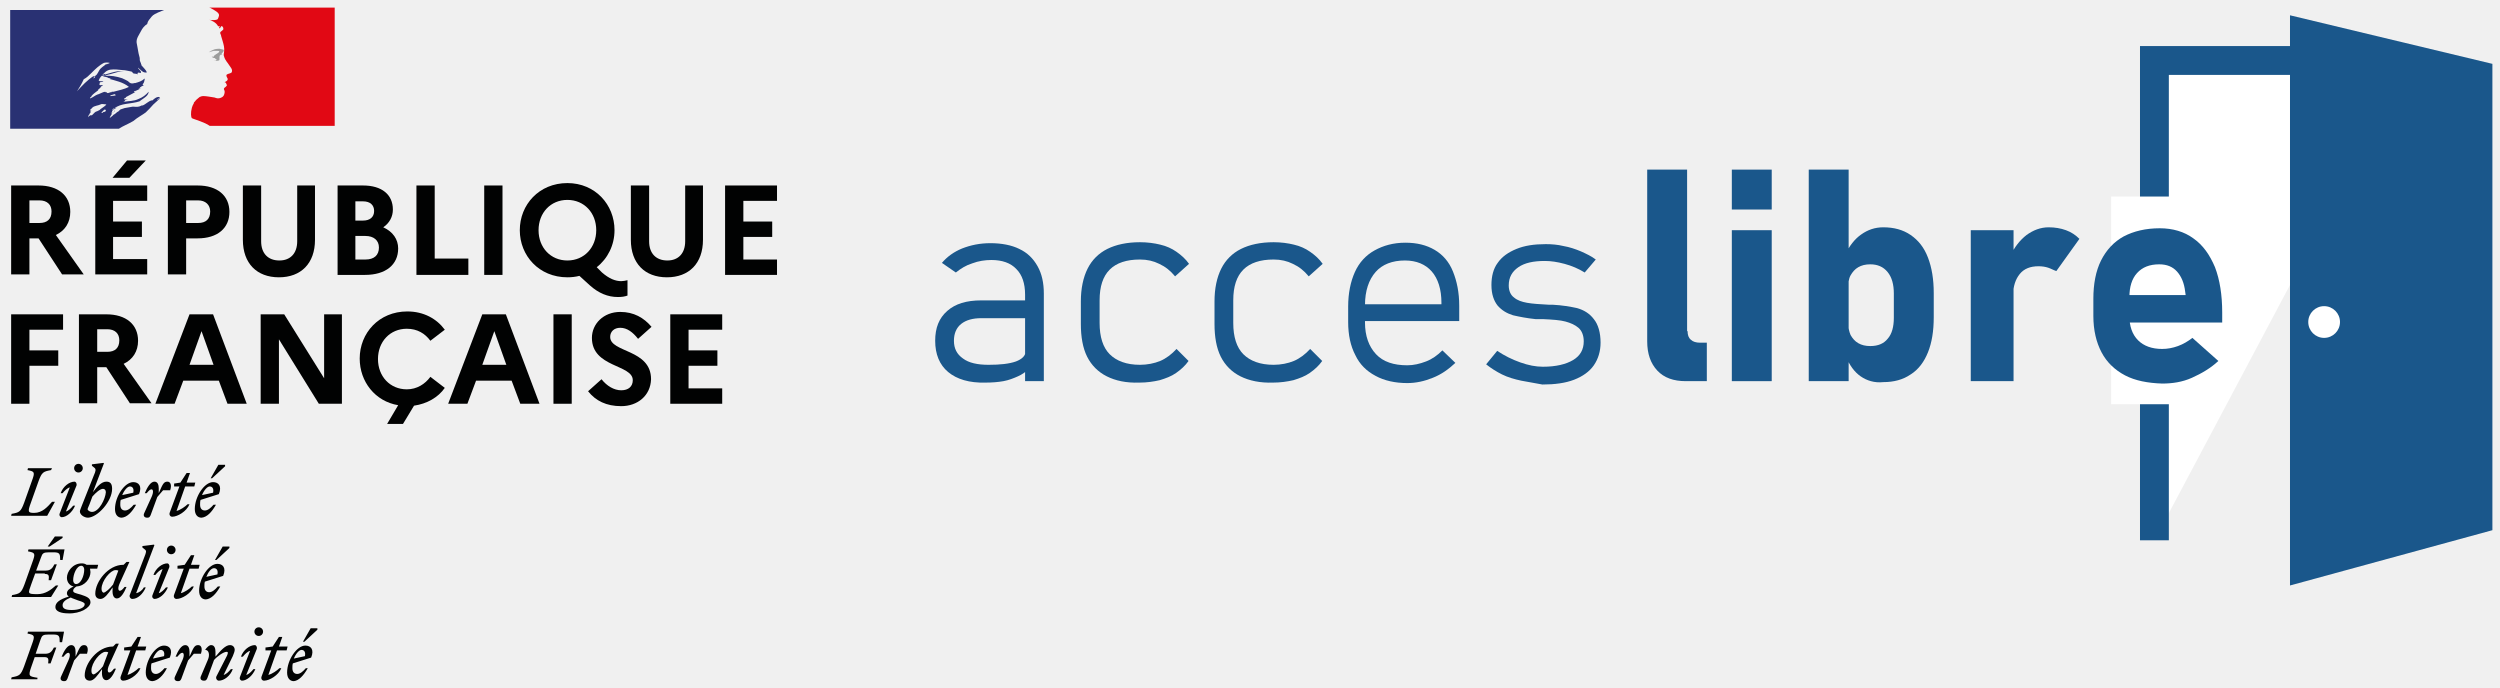
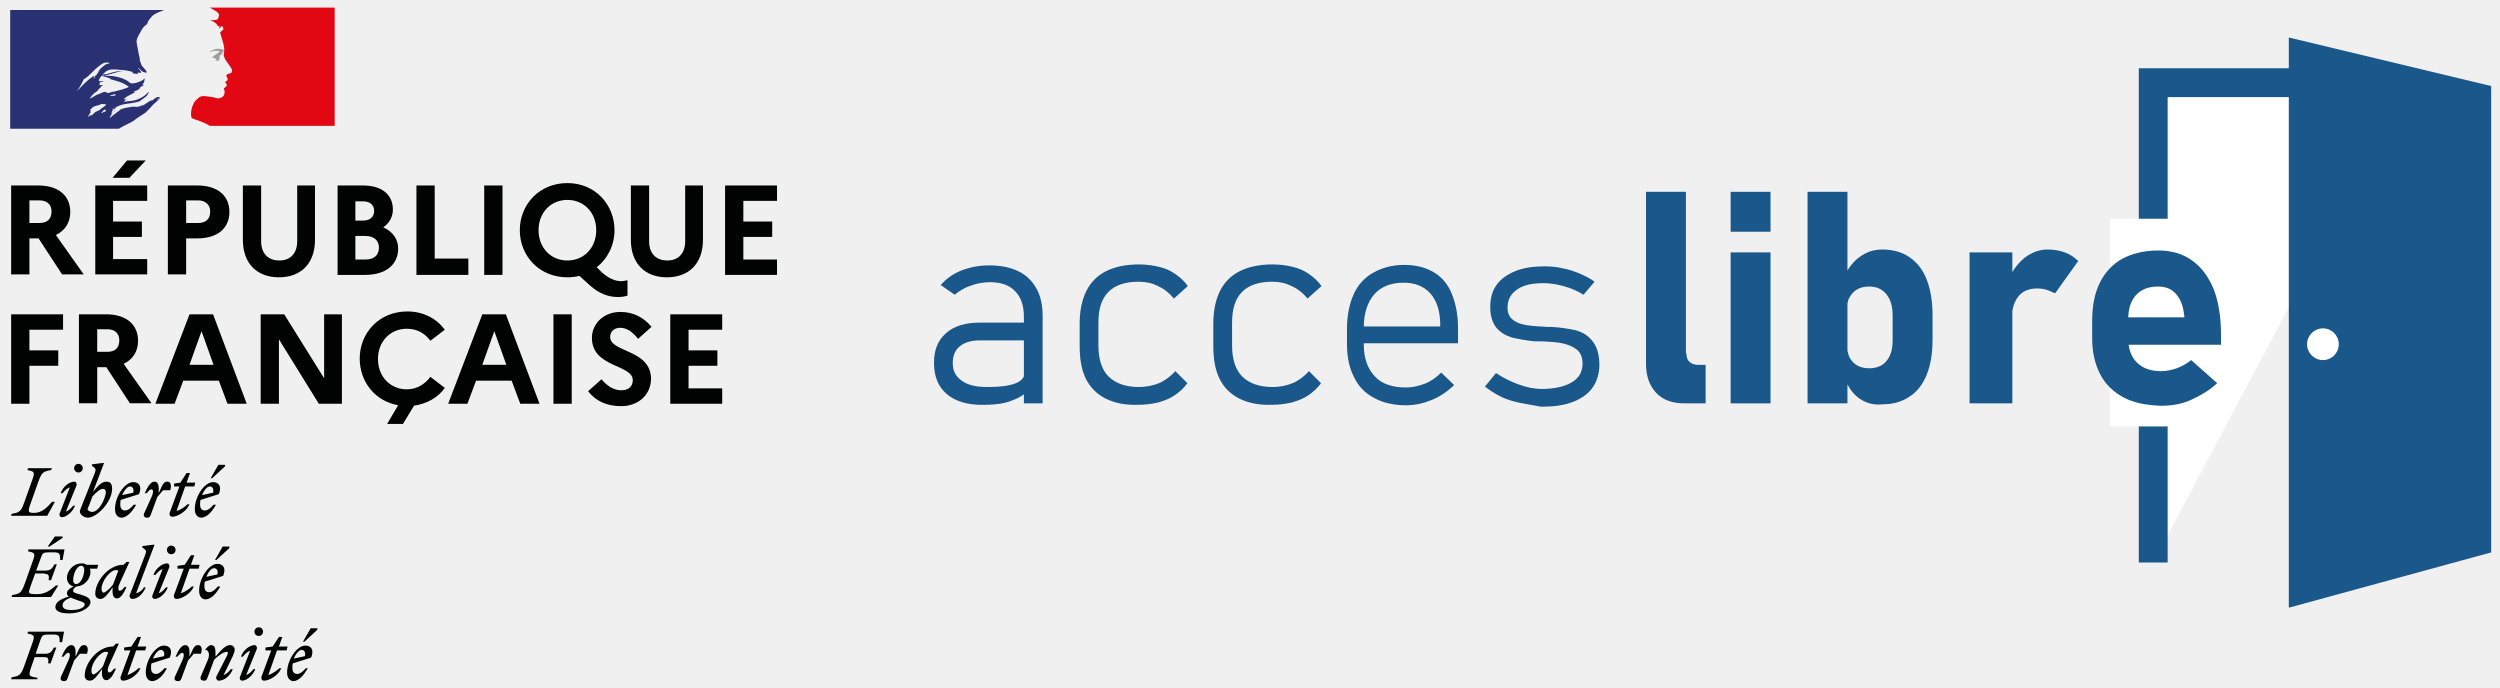
<svg xmlns="http://www.w3.org/2000/svg" version="1.1" id="Calque_1" x="0px" y="0px" viewBox="0 0 520 143" xml:space="preserve" width="520" height="143">
  <defs id="defs107" />
  <style type="text/css" id="style10">
	.st0{fill:#FFFFFF;stroke:#1A578B;stroke-width:4;stroke-miterlimit:10;}
	.st1{fill:#FFFFFF;stroke:#1A578B;stroke-width:6;stroke-miterlimit:10;}
	.st2{fill:#1A578B;}
	.st3{fill:#FFFFFF;}
	.st4{fill:#010202;}
	.st5{fill:#293173;}
	.st6{fill:#E10814;}
	.st7{fill:#9D9D9C;}
</style>
  <path class="st0" d="M 475.8,238.9" id="path12" />
  <path class="st0" d="M 540.8,238.9" id="path14" />
-   <polyline class="st1" points="470.5,151 470.5,51.2 523.5,51.2 " id="polyline16" transform="translate(-22.38178,-38.61955)" />
-   <polygon class="st2" points="498.7,160.4 498.7,41.8 540.8,51.9 540.8,148.9 " id="polygon18" transform="translate(-22.38178,-38.61955)" />
-   <circle class="st3" cx="483.418" cy="66.98" r="3.3" id="circle20" />
-   <rect x="439.118" y="40.88" class="st3" width="14.1" height="43.2" id="rect22" />
-   <g id="g36" transform="translate(-22.38178,-38.61955)">
+   <polyline class="st1" points="470.5,151 470.5,51.2 523.5,51.2 " id="polyline16" transform="translate(-22.63037,-34.00094)" />
+   <polygon class="st2" points="540.8,148.9 498.7,160.4 498.7,41.8 540.8,51.9 " id="polygon18" transform="translate(-22.63037,-34.00094)" />
+   <circle class="st3" cx="483.17" cy="71.599" r="3.3" id="circle20" />
+   <rect x="438.87" y="45.499" class="st3" width="14.1" height="43.2" id="rect22" />
+   <g id="g36" transform="translate(-22.63037,-34.00094)">
    <g id="g34">
      <path class="st2" d="m 373.4,107.5 c 0,0.8 0.2,1.4 0.7,1.8 0.4,0.4 1.1,0.6 1.9,0.6 h 1.4 v 8 H 373 c -2.5,0 -4.5,-0.7 -5.9,-2.2 -1.4,-1.5 -2.1,-3.5 -2.1,-6.1 V 73.9 h 8.3 v 33.6 z" id="path24" />
      <path class="st2" d="m 382.6,73.9 h 8.3 v 8.3 h -8.3 z m 0,12.6 h 8.3 v 31.4 h -8.3 z" id="path26" />
      <path class="st2" d="m 398.6,73.9 h 8.3 v 44 h -8.3 z m 10.8,43 c -1.3,-0.9 -2.3,-2.3 -3,-4 l 0.4,-7.2 c 0,1 0.2,1.9 0.5,2.6 0.4,0.7 0.9,1.3 1.6,1.7 0.7,0.4 1.5,0.6 2.5,0.6 1.6,0 2.8,-0.5 3.6,-1.5 0.9,-1 1.3,-2.5 1.3,-4.4 v -5 c 0,-1.9 -0.4,-3.4 -1.3,-4.5 -0.9,-1.1 -2.1,-1.6 -3.6,-1.6 -1,0 -1.8,0.2 -2.5,0.6 -0.7,0.4 -1.2,1 -1.6,1.7 -0.4,0.7 -0.5,1.7 -0.5,2.7 l -0.6,-7 c 0.8,-1.8 2,-3.3 3.3,-4.2 1.4,-1 2.9,-1.5 4.6,-1.5 2.2,0 4.1,0.5 5.7,1.6 1.6,1.1 2.8,2.6 3.6,4.7 0.8,2.1 1.2,4.5 1.2,7.4 v 5 c 0,2.9 -0.4,5.3 -1.2,7.3 -0.8,2 -2,3.6 -3.6,4.6 -1.6,1.1 -3.5,1.6 -5.7,1.6 -1.8,0.2 -3.4,-0.3 -4.7,-1.2 z" id="path28" />
      <path class="st2" d="m 432.3,86.5 h 8.9 v 31.4 h -8.9 z m 16.1,7.8 c -0.6,-0.2 -1.3,-0.3 -2,-0.3 -1.7,0 -3,0.5 -3.9,1.6 -0.9,1.1 -1.4,2.6 -1.4,4.5 l -0.6,-8.2 c 0.9,-1.9 2,-3.3 3.4,-4.4 1.4,-1 2.9,-1.6 4.6,-1.6 1.3,0 2.5,0.2 3.6,0.6 1.1,0.4 2,1 2.8,1.8 l -4.8,6.7 c -0.6,-0.2 -1.1,-0.5 -1.7,-0.7 z" id="path30" />
      <path class="st2" d="m 464.4,116.7 c -2.1,-1.1 -3.8,-2.7 -4.9,-4.8 -1.1,-2.1 -1.7,-4.6 -1.7,-7.6 v -3.5 c 0,-3.1 0.5,-5.8 1.6,-8 1.1,-2.2 2.7,-3.9 4.7,-5 2.1,-1.1 4.6,-1.7 7.5,-1.7 2.7,0 5.1,0.7 7,2.1 2,1.4 3.4,3.4 4.5,6 1,2.6 1.5,5.8 1.5,9.4 v 2.1 H 463.1 V 100 H 477 l -0.1,-0.7 c -0.2,-1.8 -0.8,-3.2 -1.7,-4.2 -0.9,-1 -2.1,-1.5 -3.7,-1.5 -2,0 -3.5,0.6 -4.6,1.8 -1.1,1.2 -1.6,2.9 -1.6,5 v 4 c 0,2.1 0.6,3.8 1.8,5 1.2,1.2 2.9,1.8 5,1.8 1.1,0 2.2,-0.2 3.3,-0.6 1.1,-0.4 2.1,-1 3,-1.7 l 5.4,4.8 c -1.6,1.5 -3.5,2.6 -5.5,3.5 -2,0.9 -4.1,1.2 -6.2,1.2 -3,-0.1 -5.6,-0.6 -7.7,-1.7 z" id="path32" />
    </g>
  </g>
-   <g id="g50" transform="translate(-22.38178,-38.61955)">
+   <g id="g50" transform="translate(-22.63037,-34.00094)">
    <g id="g48">
      <path class="st2" d="m 219.6,116 c -1.8,-1.5 -2.7,-3.7 -2.7,-6.5 0,-2.7 0.8,-4.7 2.5,-6.2 1.7,-1.5 4,-2.2 7.1,-2.2 h 9.4 l 0.4,3.7 h -9.8 c -1.8,0 -3.2,0.4 -4.2,1.2 -1,0.8 -1.5,2 -1.5,3.5 0,1.6 0.6,2.8 1.9,3.7 1.2,0.9 3,1.3 5.3,1.3 2.4,0 4.3,-0.2 5.7,-0.7 1.3,-0.5 2,-1.2 2,-2.1 l 0.6,3.7 c -0.6,0.6 -1.3,1.1 -2.2,1.5 -0.9,0.4 -1.9,0.8 -3,1 -1.1,0.2 -2.4,0.3 -3.7,0.3 -3.4,0.1 -6,-0.7 -7.8,-2.2 z m 16,-16.1 c 0,-2.3 -0.6,-4.1 -1.8,-5.3 -1.2,-1.3 -3,-1.9 -5.2,-1.9 -1.3,0 -2.7,0.2 -4,0.7 -1.3,0.4 -2.4,1.1 -3.4,1.9 l -2.9,-2 c 1.1,-1.3 2.5,-2.3 4.2,-3 1.8,-0.7 3.7,-1.1 5.9,-1.1 2.3,0 4.4,0.4 6,1.2 1.7,0.8 2.9,2 3.8,3.6 0.9,1.6 1.3,3.5 1.3,5.7 v 18.2 h -3.9 z" id="path38" />
      <path class="st2" d="m 252.6,116.9 c -1.8,-0.9 -3.2,-2.3 -4.1,-4.1 -0.9,-1.8 -1.3,-4.1 -1.3,-6.8 v -4.7 c 0,-2.7 0.5,-5 1.4,-6.8 0.9,-1.8 2.3,-3.2 4.1,-4.1 1.8,-0.9 4.1,-1.4 6.8,-1.4 1.5,0 3,0.2 4.2,0.5 1.3,0.3 2.4,0.8 3.4,1.5 1,0.7 1.9,1.5 2.6,2.5 l -2.9,2.6 c -1,-1.2 -2,-2 -3.3,-2.6 -1.2,-0.6 -2.5,-0.9 -4,-0.9 -2.8,0 -4.9,0.7 -6.3,2.1 -1.4,1.4 -2.1,3.5 -2.1,6.4 v 4.7 c 0,2.9 0.7,5.1 2.1,6.5 1.4,1.4 3.5,2.2 6.3,2.2 1.5,0 3,-0.3 4.2,-0.8 1.2,-0.5 2.4,-1.4 3.4,-2.5 l 2.5,2.5 c -0.7,1 -1.6,1.8 -2.6,2.5 -1,0.7 -2.1,1.1 -3.4,1.5 -1.3,0.3 -2.7,0.5 -4.2,0.5 -2.8,0.1 -5,-0.4 -6.8,-1.3 z" id="path40" />
      <path class="st2" d="m 280.4,116.9 c -1.8,-0.9 -3.2,-2.3 -4.1,-4.1 -0.9,-1.8 -1.3,-4.1 -1.3,-6.8 v -4.7 c 0,-2.7 0.5,-5 1.4,-6.8 0.9,-1.8 2.3,-3.2 4.1,-4.1 1.8,-0.9 4.1,-1.4 6.8,-1.4 1.5,0 3,0.2 4.2,0.5 1.3,0.3 2.4,0.8 3.4,1.5 1,0.7 1.9,1.5 2.6,2.5 l -2.9,2.6 c -1,-1.2 -2,-2 -3.3,-2.6 -1.2,-0.6 -2.5,-0.9 -4,-0.9 -2.8,0 -4.9,0.7 -6.3,2.1 -1.4,1.4 -2.1,3.5 -2.1,6.4 v 4.7 c 0,2.9 0.7,5.1 2.1,6.5 1.4,1.4 3.5,2.2 6.3,2.2 1.5,0 3,-0.3 4.2,-0.8 1.2,-0.5 2.4,-1.4 3.4,-2.5 l 2.5,2.5 c -0.7,1 -1.6,1.8 -2.6,2.5 -1,0.7 -2.1,1.1 -3.4,1.5 -1.3,0.3 -2.7,0.5 -4.2,0.5 -2.7,0.1 -5,-0.4 -6.8,-1.3 z" id="path42" />
      <path class="st2" d="m 308.5,116.8 c -1.9,-1 -3.3,-2.4 -4.2,-4.3 -1,-1.9 -1.5,-4.2 -1.5,-6.9 v -3.2 c 0,-2.8 0.5,-5.2 1.4,-7.2 0.9,-2 2.3,-3.5 4.1,-4.5 1.8,-1 3.9,-1.6 6.4,-1.6 2.4,0 4.4,0.5 6.1,1.5 1.7,1 3,2.5 3.8,4.5 0.8,2 1.3,4.3 1.3,7.1 v 3.2 h -20.5 v -3.5 h 16.8 v -0.3 c 0,-2.8 -0.7,-5 -2,-6.5 -1.3,-1.5 -3.2,-2.3 -5.6,-2.3 -2.6,0 -4.7,0.8 -6.1,2.4 -1.4,1.6 -2.2,3.9 -2.2,6.9 v 3.6 c 0,2.8 0.8,5 2.3,6.6 1.5,1.6 3.7,2.3 6.5,2.3 1.3,0 2.6,-0.3 3.9,-0.8 1.3,-0.5 2.4,-1.3 3.4,-2.3 l 2.7,2.6 c -1.4,1.3 -2.9,2.4 -4.7,3.1 -1.7,0.7 -3.5,1.1 -5.3,1.1 -2.5,0 -4.8,-0.5 -6.6,-1.5 z" id="path44" />
      <path class="st2" d="m 338.8,117.8 c -1.4,-0.3 -2.8,-0.7 -4,-1.3 -1.2,-0.6 -2.3,-1.3 -3.3,-2.1 l 2.3,-2.8 c 1.5,1 3.1,1.8 4.8,2.4 1.7,0.6 3.2,0.9 4.7,0.9 2.7,0 4.8,-0.5 6.3,-1.4 1.5,-0.9 2.2,-2.2 2.2,-3.9 0,-1.2 -0.4,-2.2 -1.1,-2.8 -0.7,-0.6 -1.6,-1 -2.7,-1.3 -1.1,-0.3 -2.6,-0.4 -4.6,-0.5 -0.2,0 -0.4,0 -0.6,0 -0.2,0 -0.4,0 -0.6,0 -0.1,0 -0.1,0 -0.2,0 -0.1,0 -0.1,0 -0.2,0 -1.9,-0.2 -3.4,-0.5 -4.7,-0.8 -1.3,-0.4 -2.3,-1 -3.2,-2 -0.8,-1 -1.3,-2.4 -1.3,-4.3 0,-1.8 0.4,-3.4 1.3,-4.6 0.9,-1.3 2.2,-2.2 3.9,-2.9 1.7,-0.7 3.7,-1 6.1,-1 1.2,0 2.5,0.1 3.7,0.4 1.2,0.2 2.4,0.6 3.6,1.1 1.1,0.5 2.2,1 3.1,1.7 l -2.3,2.7 c -1.3,-0.8 -2.7,-1.4 -4.2,-1.8 -1.5,-0.4 -2.8,-0.6 -4.1,-0.6 -2.4,0 -4.2,0.4 -5.5,1.3 -1.3,0.9 -2,2.1 -2,3.8 0,1.1 0.4,2 1.1,2.5 0.7,0.6 1.6,0.9 2.7,1.1 1.1,0.2 2.6,0.3 4.5,0.4 0.1,0 0.2,0 0.2,0 0.1,0 0.2,0 0.2,0 0.1,0 0.1,0 0.2,0 0.1,0 0.1,0 0.2,0 2,0.1 3.7,0.4 5.1,0.7 1.4,0.4 2.6,1.1 3.5,2.3 0.9,1.1 1.4,2.8 1.4,4.9 0,1.8 -0.5,3.4 -1.4,4.7 -0.9,1.3 -2.3,2.3 -4.1,3 -1.8,0.7 -4,1 -6.6,1 -1.5,-0.3 -2.9,-0.5 -4.4,-0.8 z" id="path46" />
    </g>
  </g>
  <g id="g102" transform="translate(-22.38178,-38.61955)">
    <path class="st4" d="M 28.5,80.4 V 85 h 2.1 c 1.6,0 2.5,-0.8 2.5,-2.4 0,-1.4 -0.9,-2.3 -2.5,-2.3 h -2.1 z m -3.8,-3.2 h 5.7 c 4.1,0 6.6,2.1 6.6,5.5 0,2.2 -1.1,3.9 -3,4.8 l 5.8,8.2 h -4.5 l -4.9,-7.5 h -1.9 v 7.5 h -3.8 z" id="path52" />
    <path class="st4" d="m 45.8,75.6 3,-3.6 h 3.9 l -3.4,3.6 z m -3.6,1.6 H 53 v 3.2 h -7.1 v 4.3 h 6 v 3.2 h -6 v 4.6 H 53 v 3.2 H 42.2 Z" id="path54" />
    <path class="st4" d="M 61.1,80.4 V 85 h 2.5 c 1.6,0 2.5,-0.8 2.5,-2.4 0,-1.4 -1,-2.3 -2.5,-2.3 h -2.5 z m -3.7,-3.2 h 6.1 c 4.1,0 6.6,2.1 6.6,5.5 0,3.4 -2.5,5.5 -6.6,5.5 h -2.4 v 7.5 H 57.3 V 77.2 Z" id="path56" />
    <path class="st4" d="m 84.1,77.2 h 3.8 v 11.3 c 0,4.9 -2.9,7.8 -7.5,7.8 -4.6,0 -7.5,-2.9 -7.5,-7.8 V 77.2 h 3.8 v 11.6 c 0,2.5 1.4,4 3.8,4 2.3,0 3.7,-1.5 3.7,-4 V 77.2 Z" id="path58" />
    <path class="st4" d="m 96.3,87.7 v 4.9 h 2.1 c 1.8,0 2.8,-0.9 2.8,-2.5 0,-1.5 -1.1,-2.4 -2.8,-2.4 z m 0,-7.3 v 4.1 h 1.6 c 1.4,0 2.3,-0.7 2.3,-2 0,-1.2 -0.8,-2 -2.3,-2 h -1.6 z m -3.7,-3.2 h 5.3 c 3.9,0 6.2,1.9 6.2,5 0,1.5 -0.7,2.8 -2,3.7 2,0.9 3.1,2.5 3.1,4.4 0,3.4 -2.6,5.5 -6.9,5.5 h -5.7 z" id="path60" />
    <polygon class="st4" points="112.8,77.2 112.8,92.4 119.8,92.4 119.8,95.8 109,95.8 109,77.2 " id="polygon62" />
    <polygon class="st4" points="126.9,77.2 126.9,95.8 123.1,95.8 123.1,77.2 " id="polygon64" />
    <path class="st4" d="m 146.4,86.5 c 0,-3.6 -2.5,-6.3 -6,-6.3 -3.5,0 -6,2.7 -6,6.3 0,3.6 2.5,6.3 6,6.3 3.5,0 6,-2.7 6,-6.3 z m 5.2,10.6 c 0.4,0 0.9,-0.1 1.3,-0.2 v 3.2 c -0.6,0.2 -1.1,0.3 -2,0.3 -2.1,0 -4,-0.8 -5.8,-2.4 l -2.2,-2 c -0.8,0.2 -1.6,0.3 -2.5,0.3 -5.9,0 -9.9,-4.5 -9.9,-9.8 0,-5.3 4,-9.8 9.9,-9.8 5.8,0 9.8,4.5 9.8,9.8 0,3.1 -1.4,5.9 -3.7,7.7 l 1.1,1.1 c 1.5,1.3 2.8,1.8 4,1.8 z" id="path66" />
    <path class="st4" d="m 164.8,77.2 h 3.8 v 11.3 c 0,4.9 -2.9,7.8 -7.5,7.8 -4.6,0 -7.5,-2.9 -7.5,-7.8 V 77.2 h 3.8 v 11.6 c 0,2.5 1.4,4 3.8,4 2.3,0 3.7,-1.5 3.7,-4 V 77.2 Z" id="path68" />
    <polygon class="st4" points="184,77.2 184,80.4 177,80.4 177,84.7 183,84.7 183,87.9 177,87.9 177,92.6 184,92.6 184,95.8 173.2,95.8 173.2,77.2 " id="polygon70" />
    <polygon class="st4" points="34.5,111.5 34.5,114.7 28.5,114.7 28.5,122.6 24.7,122.6 24.7,104 35.5,104 35.5,107.2 28.5,107.2 28.5,111.5 " id="polygon72" />
    <path class="st4" d="m 42.6,107.2 v 4.6 h 2.1 c 1.6,0 2.5,-0.8 2.5,-2.4 0,-1.4 -0.9,-2.3 -2.5,-2.3 H 42.6 Z M 38.8,104 h 5.7 c 4.1,0 6.6,2.1 6.6,5.5 0,2.2 -1.1,3.9 -3,4.8 l 5.8,8.2 H 49.4 L 44.5,115 h -1.9 v 7.5 h -3.8 z" id="path74" />
    <path class="st4" d="m 66.8,114.5 -2.5,-7 -2.5,7 z m -5,-10.5 h 4.9 l 7,18.6 h -4 l -1.8,-4.8 h -7.4 l -1.8,4.8 h -4 z" id="path76" />
    <polygon class="st4" points="93.5,122.6 88.7,122.6 80.4,109.2 80.4,122.6 76.6,122.6 76.6,104 81.5,104 89.8,117.3 89.8,104 93.5,104 " id="polygon78" />
    <path class="st4" d="m 111.9,117 3,2.3 c -1.4,2 -3.7,3.3 -6.4,3.7 l -2.3,3.8 h -3.3 l 2.3,-3.9 c -4.8,-0.8 -8,-4.9 -8,-9.7 0,-5.3 4,-9.8 9.9,-9.8 3.4,0 6.1,1.5 7.8,3.8 l -3,2.3 c -1.1,-1.5 -2.7,-2.5 -4.9,-2.5 -3.5,0 -6,2.7 -6,6.3 0,3.6 2.5,6.3 6,6.3 2.1,0 3.8,-1.1 4.9,-2.6 z" id="path80" />
    <path class="st4" d="m 127.7,114.5 -2.5,-7 -2.5,7 z m -5,-10.5 h 4.9 l 7,18.6 h -4 l -1.8,-4.8 h -7.4 l -1.8,4.8 h -4 z" id="path82" />
    <polygon class="st4" points="141.3,104 141.3,122.6 137.5,122.6 137.5,104 " id="polygon84" />
    <path class="st4" d="m 147.5,117.5 c 1.1,1.4 2.6,2.3 4.1,2.3 1.5,0 2.4,-0.8 2.4,-2.1 0,-3.3 -8.5,-2.6 -8.5,-8.8 0,-2.9 2.4,-5.4 5.9,-5.4 2.8,0 4.9,1.2 6.5,3.1 l -2.8,2.5 c -1.1,-1.4 -2.3,-2.3 -3.7,-2.3 -1.3,0 -2.1,0.8 -2.1,1.9 0,3.3 8.5,2.5 8.5,8.8 -0.1,3.4 -2.8,5.6 -6.2,5.6 -3.1,0 -5.3,-1.1 -6.9,-3.1 z" id="path86" />
    <polygon class="st4" points="172.6,104 172.6,107.2 165.6,107.2 165.6,111.5 171.6,111.5 171.6,114.7 165.6,114.7 165.6,119.4 172.6,119.4 172.6,122.6 161.8,122.6 161.8,104 " id="polygon88" />
    <path class="st4" d="m 30.1,180 0.1,-0.4 c -1.8,-0.3 -2,-0.3 -1.3,-2.3 l 0.7,-2 h 2 c 0.9,0 0.9,0.4 0.8,1.3 h 0.5 l 1.2,-3.3 h -0.5 c -0.4,0.8 -0.8,1.3 -1.8,1.3 h -2 l 1,-2.9 c 0.3,-0.9 0.5,-1.1 1.7,-1.1 h 0.9 c 1.3,0 1.4,0.3 1.4,1.6 h 0.5 l 0.4,-2.2 h -7.5 l -0.1,0.4 c 1.5,0.3 1.6,0.4 0.9,2.3 l -1.6,4.5 c -0.7,1.9 -1,2 -2.6,2.3 l -0.1,0.4 h 5.4 z m 10.4,-5.5 c 0.3,-0.9 0.1,-1.7 -0.6,-1.7 -0.8,0 -1,0.6 -1.8,2.4 v -1 c 0,-0.7 -0.2,-1.4 -0.9,-1.4 -0.8,0 -1.5,1.2 -2,2.4 h 0.4 c 0.4,-0.5 0.7,-0.8 1,-0.8 0.3,0 0.5,0.5 0,1.6 l -1.5,3.3 c -0.3,0.6 0,1 0.6,1 0.4,0 0.5,-0.1 0.7,-0.5 l 1.4,-3.8 c 0.4,-0.5 0.8,-0.9 1.2,-1.4 h 1.5 z m 6.6,-2 h -0.6 l -0.6,0.6 h -0.1 c -3.1,0 -5.8,3.5 -5.8,6 0,0.7 0.4,1.1 1.1,1.1 0.8,0 1.6,-1.1 2.5,-2.4 v 0.4 c -0.1,1.3 0.3,1.9 0.9,1.9 0.8,0 1.5,-1.2 2,-2.4 h -0.4 c -0.4,0.5 -0.7,0.8 -1,0.8 -0.3,0 -0.5,-0.5 0,-1.6 z m -5.7,5.6 c 0,-1.7 1.9,-3.9 2.9,-3.9 0.2,0 0.4,0 0.6,0.1 l -1.1,2.9 c -0.6,0.8 -1.6,1.7 -2,1.7 -0.3,-0.1 -0.4,-0.3 -0.4,-0.8 m 6.8,-4.2 h 1.3 l -2,5.4 c -0.2,0.5 0.1,0.9 0.5,0.9 1.1,0 3,-1.1 3.6,-2.6 h -0.4 c -0.5,0.5 -1.5,1.2 -2.3,1.4 l 1.8,-5.1 h 1.9 l 0.2,-0.8 H 51 l 0.7,-2 H 51 l -1.3,2 -1.5,0.2 z m 8.9,3.7 h -0.5 c -0.6,0.7 -1.2,1.2 -1.8,1.2 -0.6,0 -1,-0.4 -1,-1.2 0,-0.4 0,-0.7 0.1,-1 l 3.8,-1.2 c 0.7,-1.7 -0.1,-2.5 -1.2,-2.5 -1.8,0 -3.8,3 -3.8,5.6 0,1.2 0.6,1.8 1.4,1.8 1.1,-0.1 2.2,-1.1 3,-2.7 m -1.3,-3.8 c 0.5,0 0.9,0.4 0.7,1.3 l -2.3,0.5 c 0.4,-1 1.1,-1.8 1.6,-1.8 m 8.4,0.7 c 0.3,-0.9 0.1,-1.7 -0.6,-1.7 -0.8,0 -1,0.6 -1.8,2.4 v -1 c 0,-0.7 -0.2,-1.4 -0.9,-1.4 -0.8,0 -1.5,1.2 -2,2.4 h 0.4 c 0.4,-0.5 0.7,-0.8 1,-0.8 0.3,0 0.5,0.5 0,1.6 l -1.5,3.3 c -0.3,0.6 0,1 0.6,1 0.4,0 0.5,-0.1 0.7,-0.5 l 1.4,-3.8 c 0.4,-0.5 0.8,-0.9 1.2,-1.4 h 1.5 z m 0,4.7 c -0.3,0.6 0,1 0.6,1 0.4,0 0.5,-0.1 0.7,-0.5 l 1.4,-3.8 c 0.7,-0.8 2,-1.7 2.6,-1.7 0.4,0 0.3,0.3 0.1,0.8 l -2.2,4.3 c -0.2,0.4 0.1,0.9 0.5,0.9 1.1,0 2.4,-1 2.9,-2.4 h -0.4 c -0.4,0.5 -1,1.1 -1.5,1.2 l 1.9,-3.9 c 0.2,-0.5 0.4,-1 0.4,-1.3 0,-0.6 -0.4,-1 -1,-1 -0.9,0 -1.9,1.1 -3,2.4 v -1 c 0,-0.7 -0.2,-1.4 -0.9,-1.4 -0.4,0 -0.8,0.4 -1.2,0.9 v 0.1 c 0.7,0 1,1 0.5,2.1 z m 12,-8.3 c 0.5,0 0.9,-0.4 0.9,-0.9 0,-0.5 -0.4,-0.9 -0.9,-0.9 -0.5,0 -0.9,0.4 -0.9,0.9 0,0.5 0.4,0.9 0.9,0.9 m -0.4,2.7 c 0.1,-0.5 -0.2,-0.8 -0.4,-0.8 -1.1,0 -2.4,1 -2.9,2.4 h 0.4 c 0.4,-0.5 1,-1.1 1.5,-1.2 l -2.1,5.4 c -0.2,0.5 0.2,0.8 0.4,0.8 1,0 2.2,-1 2.8,-2.4 h -0.4 c -0.4,0.5 -1,1.1 -1.5,1.2 z m 1.7,0.3 h 1.3 l -2,5.4 c -0.2,0.5 0.1,0.9 0.5,0.9 1.1,0 3,-1.1 3.6,-2.6 h -0.4 c -0.5,0.5 -1.5,1.2 -2.3,1.4 l 1.8,-5.1 h 2 l 0.2,-0.8 h -1.8 l 0.7,-2 h -0.7 l -1.3,2 -1.5,0.2 v 0.6 z m 8.2,-1.8 2.7,-2.5 v -0.3 H 87 l -1.6,2.8 z m 0.7,5.5 H 86 c -0.6,0.7 -1.2,1.2 -1.8,1.2 -0.6,0 -1,-0.4 -1,-1.2 0,-0.4 0,-0.7 0.1,-1 l 3.8,-1.2 c 0.7,-1.7 -0.1,-2.5 -1.2,-2.5 -1.8,0 -3.8,3 -3.8,5.6 0,1.2 0.6,1.8 1.4,1.8 1,-0.1 2,-1.1 2.9,-2.7 m -1.3,-3.8 c 0.5,0 0.9,0.4 0.7,1.3 l -2.3,0.5 c 0.4,-1 1.1,-1.8 1.6,-1.8" id="path90" />
    <path class="st4" d="m 32.7,152.3 2.7,-1.8 v -0.3 h -1.6 l -1.5,2.1 z m -1,5.7 c 0.9,0 0.9,0.4 0.8,1.3 H 33 l 1.2,-3.3 h -0.5 c -0.4,0.8 -0.8,1.3 -1.8,1.3 h -2 l 1,-2.7 c 0.3,-0.9 0.5,-1.1 1.7,-1.1 h 0.9 c 1.3,0 1.4,0.3 1.4,1.6 h 0.5 l 0.4,-2.2 h -7.5 l -0.1,0.4 c 1.5,0.3 1.6,0.4 0.9,2.3 l -1.6,4.5 c -0.7,1.9 -1,2 -2.6,2.3 l -0.1,0.4 H 33 l 1.5,-2.4 H 34 c -1,0.9 -2.2,1.8 -3.8,1.8 -2.2,0 -2,-0.1 -1.3,-2.1 l 0.8,-2.2 h 2 z m 9.5,5.9 c 0,-0.9 -0.8,-1.2 -2,-1.6 -1.1,-0.3 -1.6,-0.4 -1.6,-0.8 0,-0.3 0.2,-0.6 0.7,-0.9 1.8,-0.1 2.9,-1.7 2.9,-3 0,-0.3 -0.1,-0.5 -0.1,-0.7 h 1.5 l 0.2,-0.8 h -2.4 c -0.3,-0.2 -0.6,-0.3 -1,-0.3 -1.9,0 -3.1,1.7 -3.1,3 0,1 0.7,1.7 1.4,1.8 -0.9,0.4 -1.4,0.9 -1.4,1.4 0,0.3 0.1,0.5 0.4,0.7 -2,0.6 -2.8,1.3 -2.8,2.2 0,0.9 1.2,1.3 2.7,1.3 2.5,0.1 4.6,-1.2 4.6,-2.3 m -3,-3.8 c -0.4,0 -0.6,-0.4 -0.6,-0.8 0,-1.2 0.7,-3 1.7,-3 0.4,0 0.6,0.4 0.6,0.8 0,1.3 -0.7,3 -1.7,3 m -2.8,4.4 c 0,-0.7 0.7,-1.2 1.7,-1.6 0.3,0.2 0.8,0.3 1.5,0.6 1,0.3 1.4,0.5 1.4,0.8 0,0.7 -1.1,1.2 -2.7,1.2 -1.3,0 -1.9,-0.3 -1.9,-1 m 13.9,-9 h -0.6 l -0.6,0.6 H 48 c -3.1,0 -5.8,3.5 -5.8,6 0,0.7 0.4,1.1 1.1,1.1 0.8,0 1.6,-1.1 2.5,-2.4 v 0.4 c -0.1,1.3 0.3,1.9 0.9,1.9 0.8,0 1.5,-1.2 2,-2.4 h -0.4 c -0.4,0.5 -0.7,0.8 -1,0.8 -0.3,0 -0.5,-0.5 0,-1.6 z m -5.8,5.6 c 0,-1.7 1.9,-3.9 2.9,-3.9 0.2,0 0.4,0 0.6,0.1 l -1.1,2.9 c -0.6,0.8 -1.6,1.7 -2,1.7 -0.2,-0.1 -0.4,-0.3 -0.4,-0.8 m 7.2,0.9 3.8,-10 -0.1,-0.1 -2.4,0.3 v 0.3 l 0.5,0.4 c 0.4,0.3 0.3,0.6 -0.1,1.6 l -3,7.8 c -0.2,0.4 0.1,0.9 0.5,0.9 1.1,0 2.2,-1 2.8,-2.4 h -0.4 c -0.3,0.6 -1,1.1 -1.6,1.2 m 7.3,-8.1 c 0.5,0 0.9,-0.4 0.9,-0.9 0,-0.5 -0.4,-0.9 -0.9,-0.9 -0.5,0 -0.9,0.4 -0.9,0.9 0,0.5 0.4,0.9 0.9,0.9 m -0.4,2.7 c 0.1,-0.5 -0.2,-0.8 -0.4,-0.8 -1.1,0 -2.4,1 -2.9,2.4 h 0.4 c 0.4,-0.5 1,-1.1 1.5,-1.2 l -2.1,5.4 c -0.2,0.5 0.2,0.8 0.4,0.8 1,0 2.2,-1 2.8,-2.4 h -0.4 c -0.4,0.5 -1,1.1 -1.5,1.2 z m 1.7,0.3 h 1.3 l -2,5.4 c -0.2,0.5 0.1,0.9 0.5,0.9 1.1,0 3,-1.1 3.6,-2.6 h -0.4 c -0.5,0.5 -1.5,1.2 -2.3,1.4 l 1.8,-5.1 h 1.9 l 0.2,-0.8 h -1.8 l 0.7,-2 h -0.7 l -1.3,2 -1.5,0.2 z m 8.1,-1.8 2.7,-2.5 v -0.3 h -1.4 l -1.6,2.8 z m 0.8,5.5 h -0.5 c -0.6,0.7 -1.2,1.2 -1.8,1.2 -0.6,0 -1,-0.4 -1,-1.2 0,-0.4 0,-0.7 0.1,-1 l 3.8,-1.2 c 0.7,-1.7 -0.1,-2.5 -1.2,-2.5 -1.8,0 -3.8,3 -3.8,5.6 0,1.2 0.6,1.8 1.4,1.8 1.1,-0.1 2.1,-1.1 3,-2.7 m -1.3,-3.8 c 0.5,0 0.9,0.4 0.7,1.3 l -2.3,0.5 c 0.4,-1 1,-1.8 1.6,-1.8" id="path92" />
    <path class="st4" d="m 33.2,136 h -5 l -0.1,0.4 c 1.5,0.3 1.6,0.4 0.9,2.3 l -1.6,4.5 c -0.7,1.9 -1,2 -2.6,2.3 l -0.1,0.4 h 7.5 l 1.6,-2.9 h -0.6 c -0.9,1 -2,2.3 -3.7,2.3 -1.3,0 -1.4,-0.2 -0.7,-2.1 l 1.6,-4.5 c 0.7,-1.9 1,-2 2.6,-2.3 z m 5.5,0.9 c 0.5,0 0.9,-0.4 0.9,-0.9 0,-0.5 -0.4,-0.9 -0.9,-0.9 -0.5,0 -0.9,0.4 -0.9,0.9 0,0.5 0.4,0.9 0.9,0.9 m -0.4,2.7 c 0.1,-0.5 -0.2,-0.8 -0.4,-0.8 -1.1,0 -2.4,1 -2.9,2.4 h 0.4 c 0.4,-0.5 1,-1.1 1.5,-1.2 l -2.1,5.4 c -0.2,0.5 0.2,0.8 0.4,0.8 1,0 2.2,-1 2.8,-2.4 h -0.4 c -0.4,0.5 -1,1.1 -1.5,1.2 z m 7.4,0.7 c 0,-1.1 -0.4,-1.5 -1.2,-1.5 -1,0 -1.9,1 -2.8,2.2 l 2.3,-6 -0.1,-0.1 -2.4,0.3 v 0.3 l 0.5,0.4 c 0.4,0.3 0.3,0.7 -0.1,1.6 l -2.5,6.3 c -0.2,0.5 -0.4,1 -0.4,1.2 0,0.7 0.9,1.3 1.7,1.3 2,-0.1 5,-3.4 5,-6 m -4.2,4.8 c -0.4,0 -0.9,-0.3 -0.9,-0.6 0,-0.1 0.2,-0.5 0.4,-1 l 0.6,-1.6 c 0.7,-0.8 1.6,-1.6 2.2,-1.6 0.3,0 0.6,0.2 0.6,0.7 -0.1,1.4 -1.4,4.1 -2.9,4.1 m 9.2,-1.5 h -0.5 c -0.6,0.7 -1.2,1.2 -1.8,1.2 -0.6,0 -1,-0.4 -1,-1.2 0,-0.4 0,-0.7 0.1,-1 l 3.8,-1.2 c 0.7,-1.7 -0.1,-2.5 -1.2,-2.5 -1.8,0 -3.8,3 -3.8,5.6 0,1.2 0.6,1.8 1.4,1.8 1.1,-0.1 2.1,-1.1 3,-2.7 m -1.3,-3.8 c 0.5,0 0.9,0.4 0.7,1.3 l -2.3,0.5 c 0.4,-1 1.1,-1.8 1.6,-1.8 m 8.4,0.7 c 0.3,-0.9 0.1,-1.7 -0.6,-1.7 -0.8,0 -1,0.6 -1.8,2.4 v -1 c 0,-0.7 -0.2,-1.4 -0.9,-1.4 -0.8,0 -1.5,1.2 -2,2.4 h 0.4 c 0.4,-0.5 0.7,-0.8 1,-0.8 0.3,0 0.5,0.5 0,1.6 l -1.5,3.3 c -0.3,0.6 0,1 0.6,1 0.4,0 0.5,-0.1 0.7,-0.5 l 1.4,-3.8 c 0.4,-0.5 0.8,-0.9 1.2,-1.4 h 1.5 z m 0.9,-0.7 h 1 l -2,5.4 c -0.2,0.5 0.1,0.9 0.5,0.9 1.1,0 3,-1.1 3.6,-2.6 h -0.4 c -0.5,0.5 -1.5,1.2 -2.3,1.4 l 1.8,-5.1 h 1.9 L 63,139 h -1.8 l 0.7,-2 h -0.7 l -1.3,2 -1.3,0.2 v 0.6 z m 7.8,-1.7 2.7,-2.5 v -0.3 h -1.4 l -1.6,2.8 z m 0.8,5.5 h -0.5 c -0.6,0.7 -1.2,1.2 -1.8,1.2 -0.6,0 -1,-0.4 -1,-1.2 0,-0.4 0,-0.7 0.1,-1 l 3.8,-1.2 c 0.7,-1.7 -0.1,-2.5 -1.2,-2.5 -1.8,0 -3.8,3 -3.8,5.6 0,1.2 0.6,1.8 1.4,1.8 1.1,-0.1 2.1,-1.1 3,-2.7 M 66,139.8 c 0.5,0 0.9,0.4 0.7,1.3 l -2.3,0.5 c 0.4,-1 1.1,-1.8 1.6,-1.8" id="path94" />
    <path class="st5" d="m 44.5,57.9 c 0,0 0.1,0 0.2,-0.1 -0.1,0 -0.2,0 -0.4,0 0,0 0,0 0,-0.1 -0.2,0 -0.5,0.1 -0.7,0.2 -0.3,0.1 -0.6,0.3 -1,0.4 -0.5,0.2 -0.9,0.6 -1.5,0.8 0,0 0,0 0,-0.1 0,-0.1 0.2,-0.2 0.3,-0.3 0,0 0,-0.1 0,-0.1 0.4,-0.5 0.9,-0.8 1.4,-1.2 0,0 0,-0.1 0,-0.1 0.1,-0.2 0.4,-0.3 0.5,-0.5 0,-0.1 0.2,-0.3 0.5,-0.4 0,0 -0.1,0 -0.1,-0.1 -0.2,0 -0.4,0.1 -0.6,0 -0.1,-0.3 0,-0.3 0.1,-0.3 0,0 -0.1,0 -0.1,-0.1 0,-0.1 0.1,-0.2 0.2,-0.2 0.2,0 0.4,0 0.6,-0.2 -0.3,0 -0.7,0.1 -1,-0.1 0.2,-0.6 0.6,-1.1 1.2,-1.4 0,0 0.1,0 0.1,0 0,0.2 -0.1,0.4 -0.4,0.5 0.4,0.1 0.7,0.1 1.1,0.3 0,0.1 -0.1,0 -0.2,0 0.2,0.1 0.5,0 0.7,0.2 -0.1,0.1 -0.3,0 -0.4,0 1.4,0.4 3,0.7 4.2,1.7 -1,0.5 -2.1,0.7 -3.2,1 -0.1,0 -0.2,0 -0.4,0 0,0 0,0.1 0,0.1 -0.2,0 -0.3,0 -0.5,0.1 -0.2,0.1 -0.4,0.1 -0.6,0 z m -0.9,3.2 c 0,0 0,0 0,0 -0.2,0.1 -0.4,0.3 -0.5,0.4 -0.2,0.1 -0.4,0.2 -0.6,0.3 0,0 0,0 0,0 0,0 0,0 -0.1,0 -0.2,0.1 -0.3,0.2 -0.5,0.4 0,0 0,0 -0.1,0.1 0,0 0,0 0,0 0,0 0,0 0,0 0,0 0,0 -0.1,0.1 0,0 0,0 0,0 0,0 0,0 0,0 0,0 -0.1,0.1 -0.1,0.1 0,0 0,0 -0.1,0.1 0,0 -0.1,0 -0.1,0 0,0 0,0 0,0 0,0 -0.1,0 -0.1,0 0,0 0,0 -0.1,0 0,0 0,0 0,0 0,0 0,0 0,0 -0.1,0 -0.1,0.1 -0.2,0.1 -0.1,0.1 -0.2,0.2 -0.3,0.3 0,0 0,0 0,0 0,0 0,0 0,0 0,0 0,0 0,0 0,0 0,0 0,0 0,0 0,0 0,0 0,0 0,0 0,0 0,0 0,0 0,0 0,0 0,0 0,0 0,0 0,0 0,0 0,0 0,0 0,0 0,0 0,0 0,-0.1 0,0 0,0 0,0 0,0 0,0 0,0 0.1,-0.1 0.1,-0.1 0.1,-0.2 0,0 0,0 0,0 0,0 0,0 0,-0.1 0,0 0.1,-0.1 0.1,-0.1 0,0 0,0 0,0 0.1,-0.1 0.1,-0.1 0.1,-0.2 0,0 0,0 0,0 0,0 0,0 0,0 0,0 0,-0.1 0.1,-0.1 0,0 0,-0.1 0.1,-0.1 0,0 0,0 0,0 0,0 0,0 0,0 0,0 0,0 0,0 0,0 0,-0.1 0,-0.1 0,0 0,0 0,0 0,0 0,0 0,0 0,0 0,0 0,-0.1 v 0 c 0,0 0,0 0,0 0,0 0,0 0,-0.1 0,0 0,0 0,0 0,-0.1 0.1,-0.2 0.2,-0.3 0,0 0,0 0,0 -0.1,0 -0.1,0.1 -0.2,0.1 -0.1,0 -0.1,0 -0.1,-0.1 0,0 0.1,-0.1 0.1,-0.1 0,0 0,0 0,0 0.1,-0.1 0.2,-0.2 0.2,-0.2 0.1,0 0.1,-0.1 0.1,-0.1 0,0 0,0 0,0 0,0 0.1,-0.1 0.1,-0.1 0,0 0,0 0,0 0.4,-0.4 1.2,-0.4 1.8,-0.7 0.2,-0.1 0.5,0 0.7,0 0.1,0 0.3,0 0.4,0.1 -0.2,0.2 -0.6,0.5 -0.9,0.7 z m 0.8,0.4 c 0,0.1 -0.1,0.1 -0.1,0.1 0.1,0 0.1,0 0.1,0.1 -0.1,0.1 -0.2,0.2 -0.4,0.2 0,0 0,0 -0.1,0 -0.1,0.1 -0.1,0.1 -0.2,0.2 -0.1,0 -0.3,0 -0.2,-0.1 0.1,-0.1 0.2,-0.2 0.3,-0.3 0.1,-0.1 0.1,-0.1 0.2,-0.2 0,0 0.1,-0.1 0.1,-0.1 0.1,0.1 0.3,0 0.3,0.1 z m -2.2,-7 c 0,0.1 -0.1,0.1 -0.1,0.2 0,0.1 -0.1,0.1 -0.2,0.2 0,0 -0.1,0 -0.1,0 0.1,-0.2 0.2,-0.4 0.4,-0.4 0,0 0,0 0,0 z m -3.8,3.1 c 0,0 -0.1,0 0,0 0.6,-0.9 1,-1.6 1.4,-2.5 0.6,-0.3 1.1,-0.8 1.6,-1.3 0.8,-0.8 1.6,-1.6 2.6,-2.1 0.4,-0.1 0.8,-0.1 1.2,0 -0.1,0.2 -0.4,0.1 -0.6,0.3 0,0 -0.1,0 -0.1,0 0,0 0,-0.1 0,-0.1 -0.5,0.5 -1.1,0.7 -1.5,1.4 -0.3,0.5 -0.5,1.1 -1.1,1.2 -0.2,0 0,-0.1 0,-0.1 -1.4,0.9 -2.4,2 -3.5,3.2 z m 7.1,1 c -0.1,0 -0.3,0 -0.2,0 0,-0.2 0.4,-0.2 0.6,-0.3 0.1,0 0.2,-0.1 0.3,-0.1 0.1,0.1 0.2,0.1 0.3,0.2 -0.3,0.2 -0.7,0.1 -1,0.2 z m 7.2,3.4 c 0.3,-0.3 0.5,-0.5 0.8,-0.8 v 0 c 0.5,-0.6 1,-1.1 1.6,-1.6 0.2,-0.2 0.3,-0.3 0.5,-0.4 0,0 0,-0.1 0.1,-0.2 -0.2,0.1 -0.4,0.3 -0.6,0.4 0,0 -0.1,0 0,-0.1 0.2,-0.1 0.3,-0.2 0.5,-0.4 0,0 0,0 0,0 0,0 0,0 0,-0.1 -0.6,-0.1 -1.1,0.3 -1.5,0.7 -0.1,0 -0.2,0 -0.2,0 -0.7,0.2 -1.2,0.8 -1.9,1.1 0,0 0,0 0,-0.1 -0.3,0.1 -0.6,0.3 -0.8,0.3 -0.4,0.1 -0.8,0 -1.2,0 -0.6,0.1 -1.1,0.2 -1.7,0.3 0,0 0,0 0,0 -0.3,0.1 -0.6,0.2 -0.9,0.3 0,0 0,0 0,0 0,0 0,0.1 -0.1,0.1 -0.1,0.1 -0.2,0.2 -0.3,0.3 -0.3,0.1 -0.5,0.4 -0.8,0.6 0,0 0,0 -0.1,0 -0.2,0.2 -0.5,0.5 -0.8,0.7 0,0 -0.1,0 -0.1,0 0,0 0,0 0,0 0,0 0,0 0,0 0,-0.1 0.1,-0.1 0.1,-0.2 0,-0.1 0.1,-0.1 0.1,-0.2 0.1,-0.1 0.1,-0.2 0.2,-0.3 0,0 0,0 0,-0.1 0,0 0,0 -0.1,0 0.2,-0.2 0.5,-0.4 0.8,-0.6 0,0 0,0 0,0 0,0 -0.1,0 -0.1,0 0,0 0.1,-0.1 0.1,-0.1 0,0 0,0 0,0 0,0 0,0 0,0 -0.1,0 -0.2,0.1 -0.2,0.2 -0.1,0.1 -0.2,0.3 -0.4,0.3 0,0 0,0 -0.1,0 0,0 0,0 0,0 0,0 0,0 0,0 0,0 0,0 0,0 0,0 0,0 0,0 0,0 0,0 0,0 0,0 0,0 0,0 0,0 0,0 0,0 0,0 0,0 0,-0.1 0,0 0,0 0,0 0,0 0,-0.1 0.1,-0.1 0,0 0,0 0,0 0,0 0,-0.1 0,-0.1 0,0 0,-0.1 0,-0.1 0.1,-0.1 0.2,-0.2 0.3,-0.3 v 0 c 0.2,-0.1 0.4,-0.2 0.5,-0.3 0,0 0.1,0 0.1,-0.1 -0.3,0.1 -0.5,0.2 -0.7,0.4 0,0 -0.1,0 -0.1,0 0,0 -0.1,0 -0.1,0 0,0 0,0 0,0 0,-0.1 0.2,-0.1 0.3,-0.2 0,0 0.1,0 0.1,0 1.5,-1.2 3.5,-0.9 5.3,-1.5 0.1,-0.1 0.3,-0.2 0.4,-0.3 0.2,-0.1 0.4,-0.3 0.7,-0.5 0.4,-0.3 0.7,-0.6 0.8,-1.1 0,0 0,-0.1 0,-0.1 -0.6,0.7 -1.3,1.2 -2.1,1.5 -1,0.5 -2.1,0.4 -3.1,0.6 0,-0.1 0.1,-0.1 0.2,-0.1 0,-0.1 0.1,-0.2 0.2,-0.3 0,0 0.1,0 0.1,0 0,0 0,-0.1 0.1,-0.1 0.1,0 0.2,0 0.2,0 -0.1,-0.2 -0.4,0.1 -0.7,0 0.1,-0.1 0,-0.2 0.1,-0.3 0,0 0.1,0 0.2,0 0,-0.1 0.1,-0.2 0.1,-0.2 0.7,-0.4 1.4,-0.7 2,-1.1 -0.1,0 -0.2,0.1 -0.4,0 0.1,0 0,-0.1 0.1,-0.1 0.5,-0.1 0.9,-0.4 1.4,-0.6 -0.2,0 -0.3,0.1 -0.5,0 0.1,0 0.1,-0.1 0.3,-0.1 0,0 0,-0.1 0,-0.1 0,0 0,0 0.1,0 0,0 -0.1,0 -0.1,0 0,-0.1 0.2,0 0.3,-0.1 0,0 -0.1,0 -0.1,0 0.1,-0.2 0.4,-0.2 0.6,-0.3 0,-0.1 -0.2,0 -0.2,-0.1 0,0 0,0 0.1,0 0,0 0,0 -0.1,0 -0.1,0 0,-0.1 0,-0.2 0.3,-0.3 0.3,-0.7 0.4,-1.1 0,0 -0.1,0 -0.1,0 -0.5,0.5 -1.2,0.7 -1.9,0.9 0,0 -0.2,0 -0.2,0 -0.2,0.1 -0.6,0.1 -0.8,0 -0.2,-0.1 -0.3,-0.2 -0.5,-0.4 -0.4,-0.2 -0.7,-0.4 -1.2,-0.6 -1.2,-0.4 -2.4,-0.6 -3.6,-0.5 0.5,-0.3 1.1,-0.3 1.6,-0.5 0.8,-0.2 1.5,-0.5 2.4,-0.5 -0.1,0 -0.3,0 -0.5,0 -0.7,0 -1.3,0.1 -2,0.3 -0.5,0.1 -0.9,0.3 -1.4,0.4 -0.3,0.1 -0.4,0.4 -0.7,0.3 0,0 0,-0.1 0,-0.1 0.5,-0.6 1,-1.1 1.8,-1.2 0.8,-0.1 1.6,0 2.5,0.1 0.6,0 1.2,0.2 1.8,0.3 0.2,0 0.3,0.4 0.5,0.4 0.3,0.1 0.6,0 0.8,0.2 0,-0.1 0,-0.2 0,-0.3 0.2,-0.2 0.4,0 0.6,0 0.4,-0.2 -0.3,-0.7 -0.5,-1 0,0 0,-0.1 0,-0.1 0.4,0.3 0.7,0.7 1.1,0.9 0.2,0.1 0.8,0.2 0.7,0 -0.2,-0.5 -0.7,-0.9 -1.1,-1.4 0,0 0,-0.1 0,-0.2 -0.1,0 -0.1,0 -0.1,-0.1 0,0 0,-0.1 0,-0.2 -0.2,-0.1 -0.1,-0.3 -0.2,-0.4 -0.1,-0.2 0,-0.6 -0.1,-0.8 -0.1,-0.3 -0.1,-0.5 -0.2,-0.8 -0.1,-0.8 -0.3,-1.5 -0.4,-2.2 -0.1,-0.9 0.5,-1.6 0.9,-2.4 0.3,-0.6 0.7,-1.1 1.3,-1.5 0.1,-0.6 0.5,-1 0.9,-1.5 0.4,-0.5 1,-0.7 1.4,-0.9 0.7,-0.3 1.2,-0.5 1.2,-0.5 h -32 v 24.7 h 22.6 c 0.9,-0.6 1.8,-0.9 3,-1.6 0.8,-0.7 2.1,-1.4 2.6,-1.8 z" id="path96" />
    <path class="st6" d="M 92.4,40.2 H 65.9 c 0,0 0,0 0.3,0.1 0.2,0.1 0.5,0.3 0.7,0.4 0.3,0.2 0.7,0.4 0.9,0.7 0.1,0.1 0.2,0.4 0.1,0.6 -0.1,0.2 -0.1,0.6 -0.4,0.7 -0.3,0.1 -0.7,0.1 -1,0.1 -0.2,0 -0.4,0 -0.6,-0.1 0.7,0.3 1.4,0.6 1.8,1.3 0,0.1 0.2,0.1 0.4,0.1 0,0 0,0.1 0,0.1 -0.1,0.1 -0.2,0.1 -0.1,0.3 0,0 0.1,0 0.1,0 0.2,-0.1 0.2,-0.6 0.5,-0.4 0.2,0.1 0.3,0.5 0.2,0.7 -0.2,0.2 -0.4,0.3 -0.6,0.5 0,0.1 0,0.2 0,0.3 0.1,0.2 0.2,0.4 0.2,0.6 0.1,0.3 0.2,0.7 0.3,1 0.2,0.7 0.4,1.4 0.3,2.1 0,0.4 -0.2,0.7 0,1.1 0.1,0.4 0.3,0.7 0.5,1 0.2,0.3 0.4,0.5 0.5,0.7 0.3,0.5 0.8,0.9 0.6,1.5 -0.1,0.3 -0.7,0.3 -1,0.5 -0.3,0.2 0,0.6 0.1,0.8 0.2,0.4 -0.3,0.7 -0.6,0.8 0.1,0.1 0.3,0.1 0.3,0.2 0,0.2 0.3,0.4 0.1,0.6 -0.2,0.3 -0.7,0.4 -0.5,0.8 0.2,0.3 0.1,0.7 0,1 -0.1,0.4 -0.5,0.6 -0.8,0.7 -0.3,0.1 -0.6,0.1 -0.9,0 -0.1,0 -0.2,-0.1 -0.3,-0.1 -0.8,-0.1 -1.6,-0.3 -2.4,-0.3 -0.2,0 -0.5,0.1 -0.7,0.2 -0.2,0.2 -0.4,0.3 -0.6,0.5 0,0 0,0 0,0 0,0 -0.1,0.1 -0.1,0.1 0,0 0,0 -0.1,0.1 0,0 0,0 0,0 -0.1,0.2 -0.3,0.3 -0.4,0.5 0,0 0,0 0,0 0,0 0,0 0,0.1 -0.2,0.3 -0.3,0.6 -0.4,0.9 -0.3,1.1 -0.2,2 0,2.2 0.1,0.1 1.5,0.5 2.6,1 0.5,0.2 0.8,0.4 1.1,0.6 H 92 V 40.2 Z" id="path98" />
    <path class="st7" d="m 67.5,49.2 c 0.2,0 0.5,0 0.5,0.1 -0.1,0.4 -0.7,0.5 -0.9,0.8 H 67 c -0.1,0.1 -0.1,0.3 -0.2,0.3 -0.1,0 -0.3,0 -0.4,0 0.2,0.2 0.4,0.3 0.7,0.3 0,0 0.1,0.1 0.1,0.2 0,0 0,0 0.1,0 0,0 0.1,0 0.1,0 v 0.2 c -0.1,0.2 -0.4,0.1 -0.6,0.1 0.4,0.1 0.7,0.1 1.1,0 0.3,-0.1 0,-0.6 0.2,-0.8 -0.1,0 0,-0.1 -0.1,-0.1 0.1,-0.1 0.2,-0.2 0.3,-0.3 0.1,0 0.2,0 0.3,-0.1 0,-0.1 -0.2,-0.1 -0.1,-0.2 0.3,-0.2 0.5,-0.5 0.4,-0.7 0,-0.1 -0.4,-0.1 -0.7,-0.2 -0.2,-0.1 -0.5,0 -0.8,0 -0.2,0 -0.5,0.1 -0.7,0.2 -0.3,0.1 -0.6,0.3 -0.9,0.5 0.3,-0.1 0.7,-0.2 1,-0.3 0.2,0 0.4,0 0.7,0 z" id="path100" />
  </g>
</svg>
